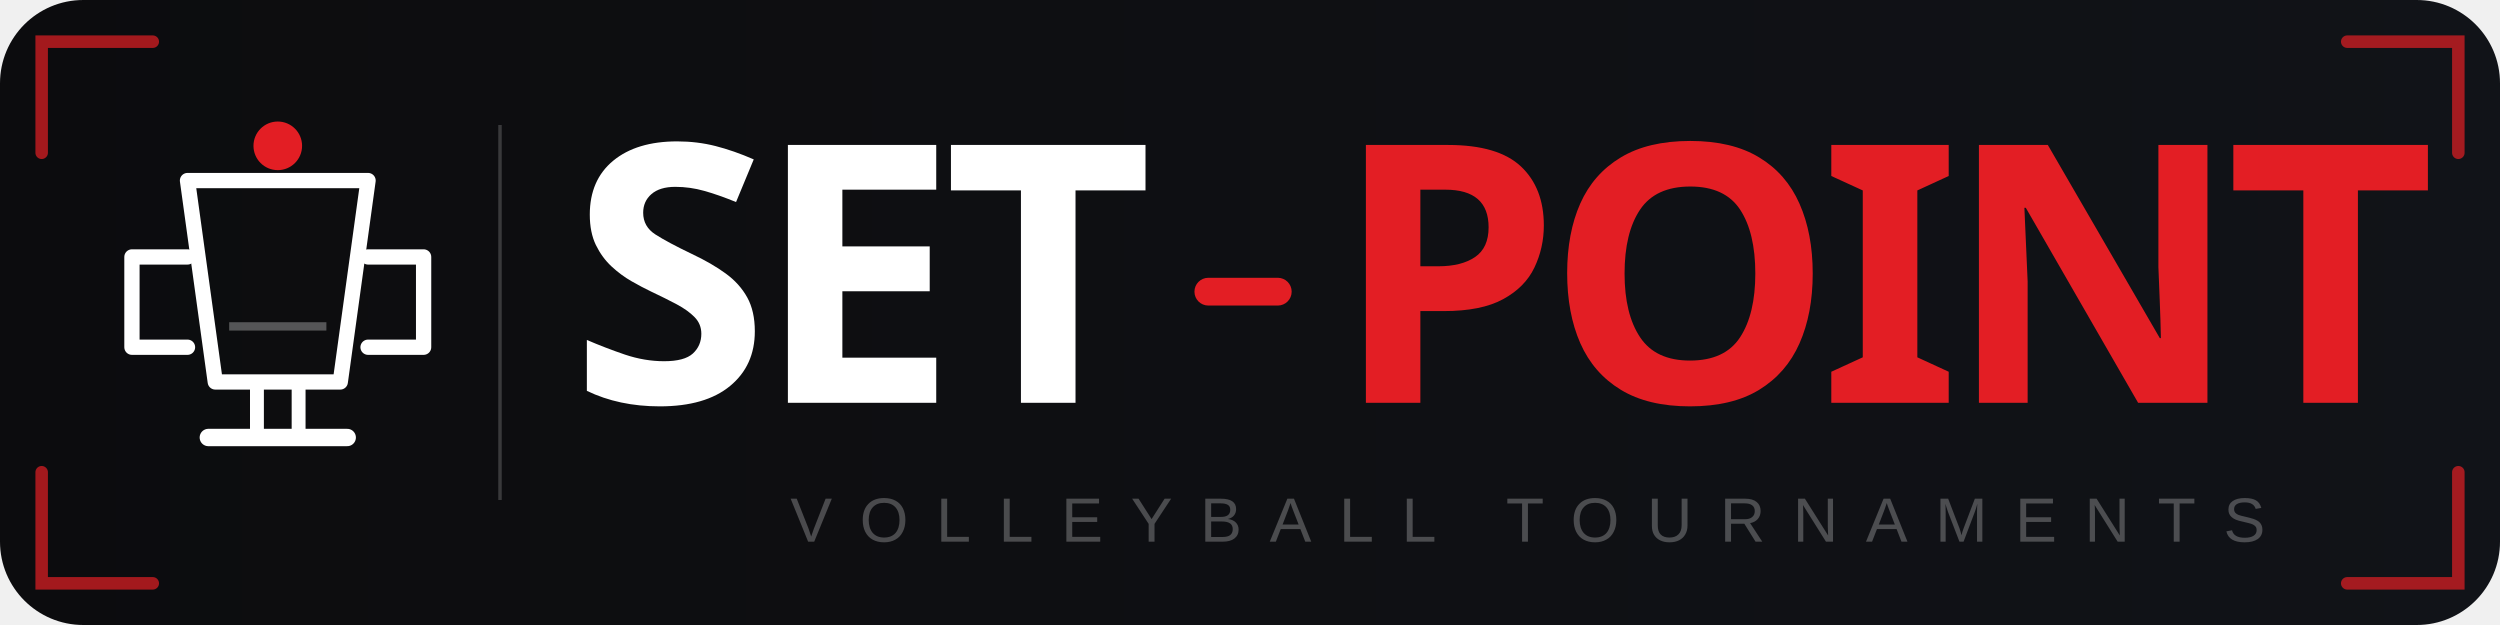
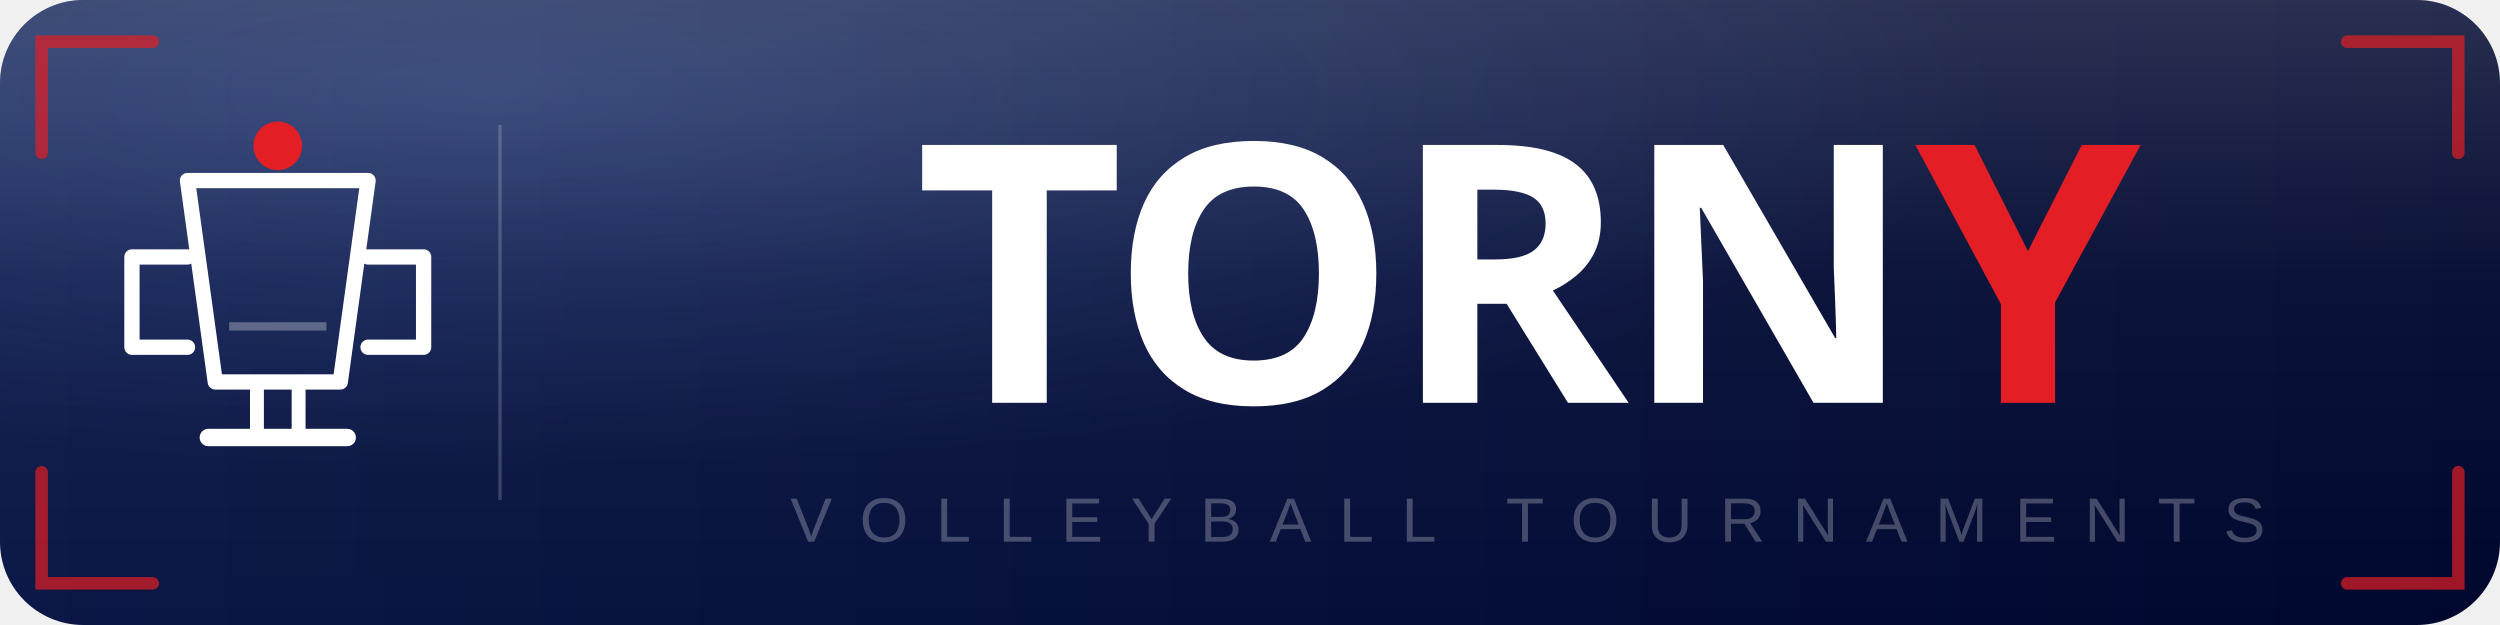
<svg xmlns="http://www.w3.org/2000/svg" viewBox="0 0 360 90" width="720" height="180">
  <defs>
    <linearGradient id="bg2" x1="0%" y1="0%" x2="100%" y2="0%">
-       <stop offset="0%" stop-color="#0C0C0E" />
-       <stop offset="100%" stop-color="#111318" />
+       <stop offset="0%" stop-color="#0B1746" />
+       <stop offset="100%" stop-color="#00072E" />
    </linearGradient>
+     <linearGradient id="glass2" x1="50%" y1="0%" x2="50%" y2="100%">
+       <stop offset="0%" stop-color="#FFFFFF" stop-opacity="0.16" />
+       <stop offset="45%" stop-color="#FFFFFF" stop-opacity="0.04" />
+       <stop offset="100%" stop-color="#FFFFFF" stop-opacity="0" />
+     </linearGradient>
+     <radialGradient id="hotspot2" cx="20%" cy="15%" r="60%">
+       <stop offset="0%" stop-color="#7BA8FF" stop-opacity="0.22" />
+       <stop offset="100%" stop-color="#7BA8FF" stop-opacity="0" />
+     </radialGradient>
  </defs>
  <rect width="360" height="90" rx="12" fill="url(#bg2)" />
+   <rect width="360" height="90" rx="12" fill="url(#hotspot2)" />
+   <rect width="360" height="90" rx="12" fill="url(#glass2)" />
  <g transform="translate(40, 45)">
    <polygon points="-13,-19 13,-19 9,10 -9,10" fill="none" stroke="#FFFFFF" stroke-width="2.2" stroke-linejoin="round" />
    <line x1="-7" y1="2" x2="7" y2="2" stroke="#FFFFFF" stroke-width="1.2" opacity="0.3" />
    <polyline points="-13,-8 -21,-8 -21,5 -13,5" fill="none" stroke="#FFFFFF" stroke-width="2.2" stroke-linejoin="round" stroke-linecap="round" />
    <polyline points="13,-8 21,-8 21,5 13,5" fill="none" stroke="#FFFFFF" stroke-width="2.2" stroke-linejoin="round" stroke-linecap="round" />
    <line x1="-3" y1="10" x2="-3" y2="18" stroke="#FFFFFF" stroke-width="2" stroke-linecap="round" />
    <line x1="3" y1="10" x2="3" y2="18" stroke="#FFFFFF" stroke-width="2" stroke-linecap="round" />
    <line x1="-10" y1="18" x2="10" y2="18" stroke="#FFFFFF" stroke-width="2.5" stroke-linecap="round" />
    <circle cx="0" cy="-24" r="3.5" fill="#E31E24" />
  </g>
  <line x1="72" y1="18" x2="72" y2="72" stroke="#FFFFFF" stroke-width="0.5" opacity="0.18" />
-   <text x="166" y="58" font-family="'Arial Black','Impact','Haettenschweiler',sans-serif" font-weight="900" font-size="52" letter-spacing="-2" text-anchor="end" fill="#FFFFFF">SET</text>
-   <rect x="172" y="40" width="14" height="4" rx="2" fill="#E31E24" />
-   <text x="192" y="58" font-family="'Arial Black','Impact','Haettenschweiler',sans-serif" font-weight="900" font-size="52" letter-spacing="-2" text-anchor="start" fill="#E31E24">POINT</text>
+   <text x="220" y="58" font-family="'Arial Black','Impact','Haettenschweiler',sans-serif" font-weight="900" font-size="52" letter-spacing="-1" text-anchor="middle" fill="#FFFFFF">TORN<tspan fill="#E31E24">Y</tspan>
+   </text>
  <text x="220" y="78" font-family="'Arial',sans-serif" font-weight="400" font-size="9" letter-spacing="4" text-anchor="middle" fill="#FFFFFF" opacity="0.25">VOLLEYBALL TOURNAMENTS</text>
  <g stroke="#E31E24" stroke-width="1.8" fill="none" opacity="0.7" stroke-linecap="round">
    <path d="M6 22 L6 6 L22 6" />
    <path d="M338 6 L354 6 L354 22" />
    <path d="M6 68 L6 84 L22 84" />
    <path d="M338 84 L354 84 L354 68" />
  </g>
</svg>
